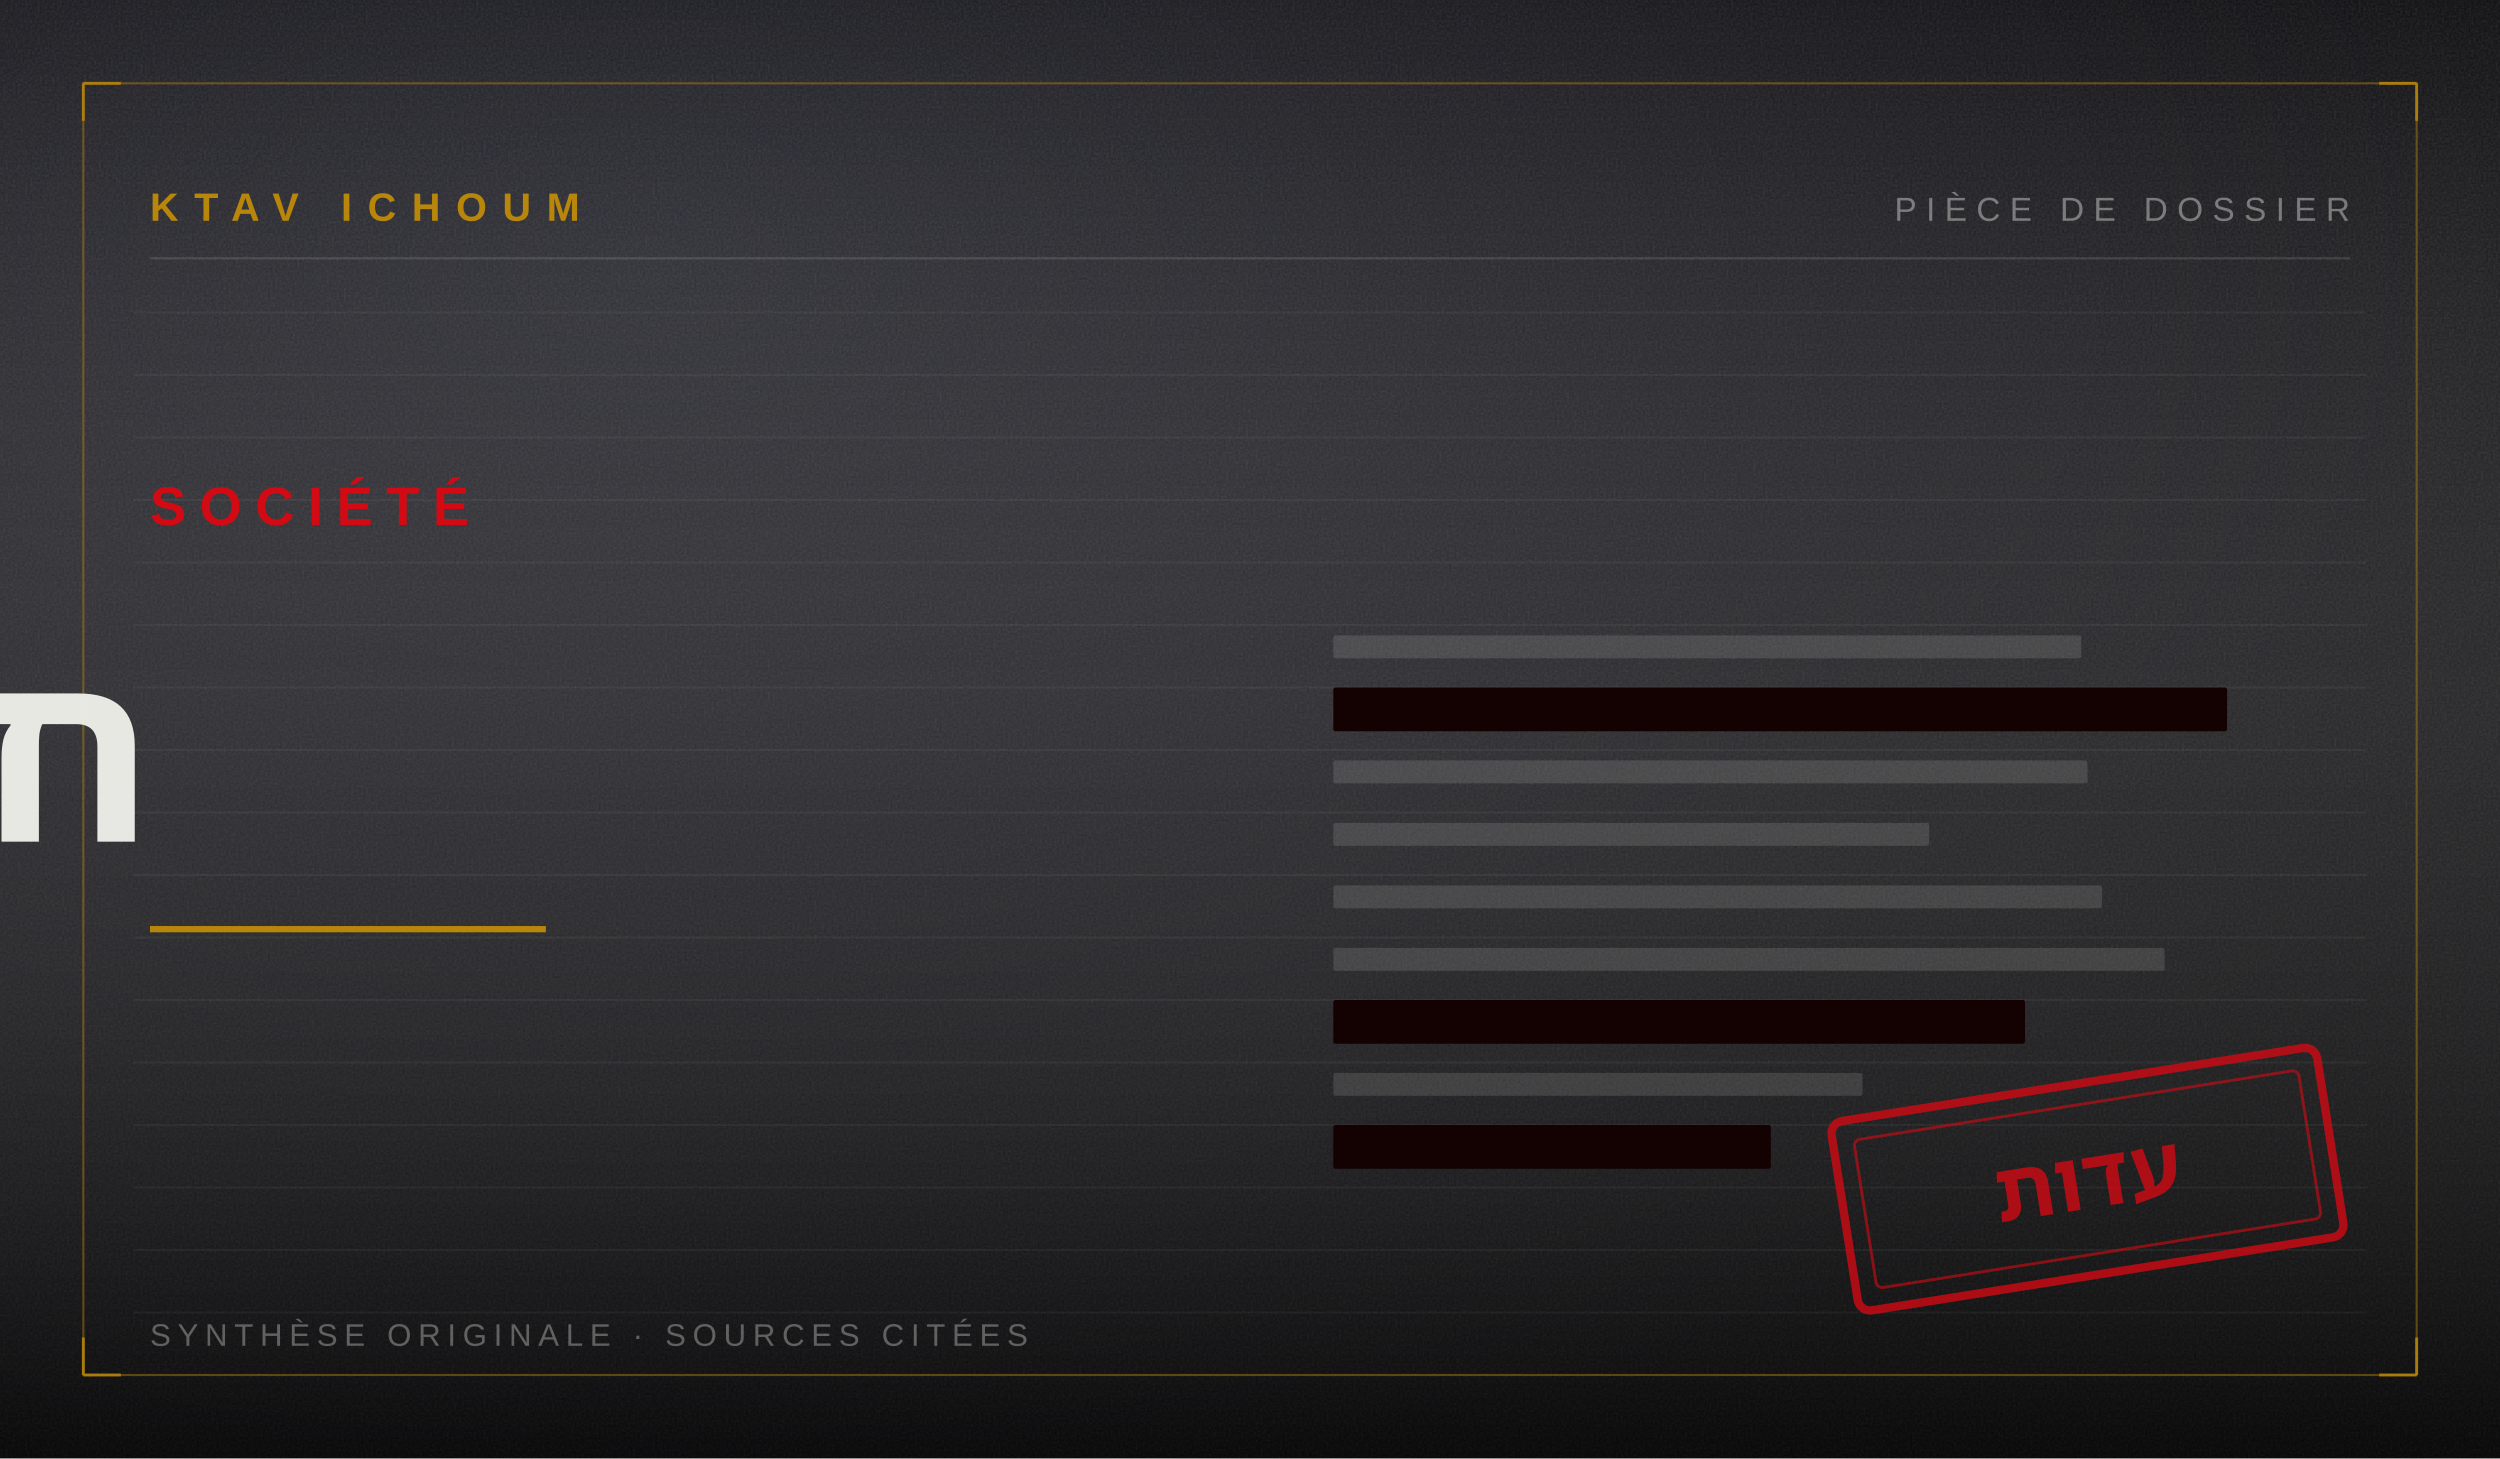
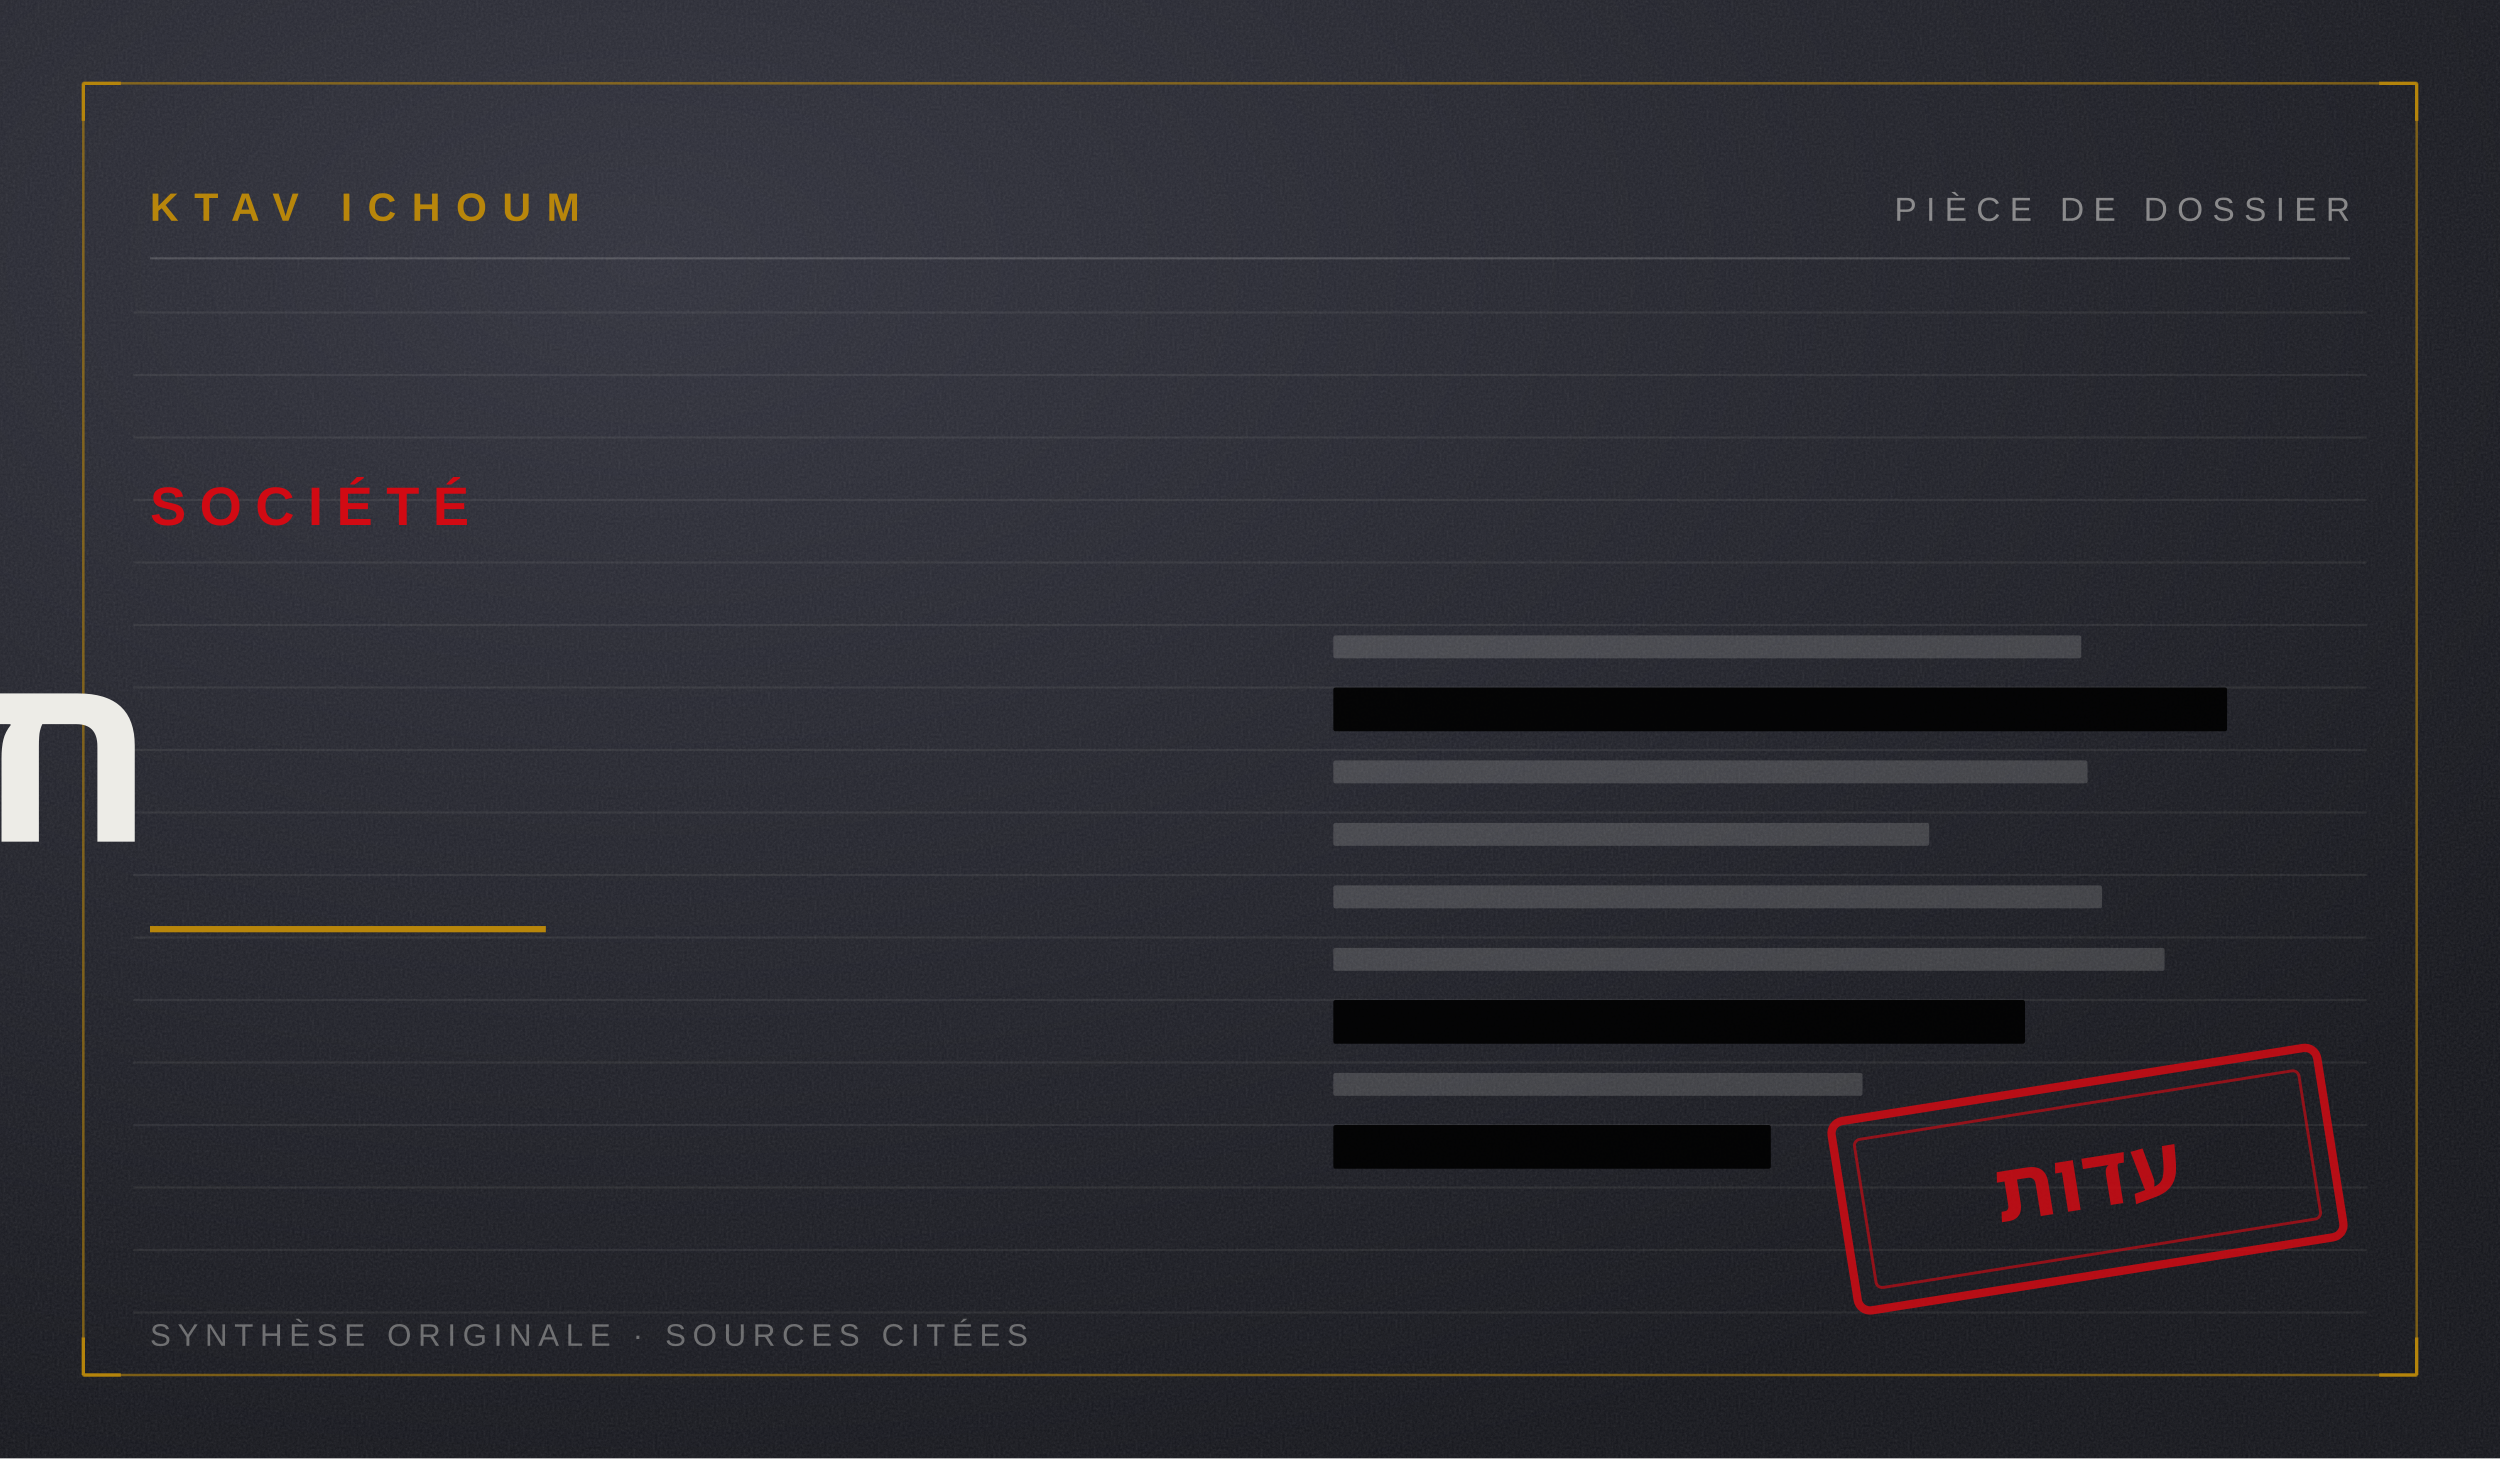
<svg xmlns="http://www.w3.org/2000/svg" viewBox="0 0 1200 700" width="1200" height="700" role="img" aria-label="SOCIÉTÉ — Ktav Ichoum">
  <defs>
-     <radialGradient id="lum" cx="26%" cy="18%" r="86%">
-       <stop offset="0" stop-color="#22222a" />
-       <stop offset="1" stop-color="#0B0B0D" />
+     <radialGradient id="lum" cx="26%" cy="18%" r="88%">
+       <stop offset="0" stop-color="#31323d" />
+       <stop offset="1" stop-color="#15161c" />
    </radialGradient>
    <filter id="grain">
      <feTurbulence type="fractalNoise" baseFrequency="0.85" numOctaves="3" seed="67" />
      <feColorMatrix type="saturate" values="0" />
    </filter>
-     <linearGradient id="fade" x1="0" y1="0" x2="0" y2="1">
-       <stop offset="0" stop-color="#fff" stop-opacity="0" />
-       <stop offset="1" stop-color="#000" stop-opacity=".45" />
-     </linearGradient>
  </defs>
  <rect width="1200" height="700" fill="url(#lum)" />
-   <g opacity=".14">
+   <g opacity=".12">
    <path d="M0 0h1200v700H0z" filter="url(#grain)" />
  </g>
-   <rect width="1200" height="700" fill="url(#fade)" />
-   <g opacity=".05" stroke="#EDECE7" stroke-width="1">
+   <g opacity=".07" stroke="#EDECE7" stroke-width="1">
    <path d="M64 150h1072" />
    <path d="M64 180h1072" />
    <path d="M64 210h1072" />
    <path d="M64 240h1072" />
    <path d="M64 270h1072" />
    <path d="M64 300h1072" />
    <path d="M64 330h1072" />
    <path d="M64 360h1072" />
    <path d="M64 390h1072" />
    <path d="M64 420h1072" />
    <path d="M64 450h1072" />
    <path d="M64 480h1072" />
    <path d="M64 510h1072" />
    <path d="M64 540h1072" />
    <path d="M64 570h1072" />
    <path d="M64 600h1072" />
    <path d="M64 630h1072" />
  </g>
-   <rect x="40" y="40" width="1120" height="620" fill="none" stroke="#b8860b" stroke-width="1" opacity=".45" />
-   <path d="M40 40h18M40 40v18" stroke="#b8860b" stroke-width="1.4" opacity=".85" />
-   <path d="M1160 40h-18M1160 40v18" stroke="#b8860b" stroke-width="1.4" opacity=".85" />
-   <path d="M40 660h18M40 660v-18" stroke="#b8860b" stroke-width="1.4" opacity=".85" />
-   <path d="M1160 660h-18M1160 660v-18" stroke="#b8860b" stroke-width="1.4" opacity=".85" />
+   <rect x="40" y="40" width="1120" height="620" fill="none" stroke="#b8860b" stroke-width="1.2" opacity=".6" />
+   <path d="M40 40h18M40 40v18" stroke="#b8860b" stroke-width="1.6" opacity=".95" />
+   <path d="M1160 40h-18M1160 40v18" stroke="#b8860b" stroke-width="1.6" opacity=".95" />
+   <path d="M40 660h18M40 660v-18" stroke="#b8860b" stroke-width="1.6" opacity=".95" />
+   <path d="M1160 660h-18M1160 660v-18" stroke="#b8860b" stroke-width="1.6" opacity=".95" />
  <text x="72" y="106" fill="#b8860b" font-family="Oswald,'Archivo Narrow','Arial Narrow',Arial,'Segoe UI',sans-serif" font-size="19" font-weight="600" letter-spacing="7.5">KTAV ICHOUM</text>
-   <text x="1128" y="106" text-anchor="end" fill="#EDECE7" opacity=".42" font-family="Oswald,'Archivo Narrow','Arial Narrow',Arial,'Segoe UI',sans-serif" font-size="16" letter-spacing="4.5">PIÈCE DE DOSSIER</text>
-   <path d="M72 124h1056" stroke="#EDECE7" stroke-width="1" opacity=".14" />
+   <text x="1128" y="106" text-anchor="end" fill="#EDECE7" opacity=".5" font-family="Oswald,'Archivo Narrow','Arial Narrow',Arial,'Segoe UI',sans-serif" font-size="16" letter-spacing="4.5">PIÈCE DE DOSSIER</text>
+   <path d="M72 124h1056" stroke="#EDECE7" stroke-width="1" opacity=".18" />
  <text x="72" y="252" fill="#d10a13" font-family="Oswald,'Archivo Narrow','Arial Narrow',Arial,'Segoe UI',sans-serif" font-size="26" font-weight="700" letter-spacing="6.5">SOCIÉTÉ</text>
-   <text x="72" y="404" fill="#EDECE7" font-family="'Segoe UI','Arial Hebrew','Noto Sans Hebrew',David,Arial,sans-serif" font-size="118" font-weight="700" opacity=".97" direction="rtl">חברה</text>
+   <text x="72" y="404" fill="#EDECE7" font-family="'Segoe UI','Arial Hebrew','Noto Sans Hebrew',David,Arial,sans-serif" font-size="118" font-weight="700" direction="rtl">חברה</text>
  <path d="M72 446h190" stroke="#b8860b" stroke-width="3" />
-   <rect x="640" y="305" width="359" height="11" fill="#EDECE7" opacity=".13" rx="1" />
-   <rect x="640" y="330" width="429" height="21" fill="#000" rx="1" />
-   <rect x="640" y="330" width="429" height="21" fill="#d10a13" opacity=".10" rx="1" />
-   <rect x="640" y="365" width="362" height="11" fill="#EDECE7" opacity=".13" rx="1" />
-   <rect x="640" y="395" width="286" height="11" fill="#EDECE7" opacity=".13" rx="1" />
-   <rect x="640" y="425" width="369" height="11" fill="#EDECE7" opacity=".13" rx="1" />
-   <rect x="640" y="455" width="399" height="11" fill="#EDECE7" opacity=".13" rx="1" />
-   <rect x="640" y="480" width="332" height="21" fill="#000" rx="1" />
-   <rect x="640" y="480" width="332" height="21" fill="#d10a13" opacity=".10" rx="1" />
-   <rect x="640" y="515" width="254" height="11" fill="#EDECE7" opacity=".13" rx="1" />
-   <rect x="640" y="540" width="210" height="21" fill="#000" rx="1" />
-   <rect x="640" y="540" width="210" height="21" fill="#d10a13" opacity=".10" rx="1" />
-   <g transform="translate(1002 566) rotate(-9)" opacity=".8">
+   <rect x="640" y="305" width="359" height="11" fill="#EDECE7" opacity=".17" rx="1" />
+   <rect x="640" y="330" width="429" height="21" fill="#000" opacity=".9" rx="1" />
+   <rect x="640" y="365" width="362" height="11" fill="#EDECE7" opacity=".17" rx="1" />
+   <rect x="640" y="395" width="286" height="11" fill="#EDECE7" opacity=".17" rx="1" />
+   <rect x="640" y="425" width="369" height="11" fill="#EDECE7" opacity=".17" rx="1" />
+   <rect x="640" y="455" width="399" height="11" fill="#EDECE7" opacity=".17" rx="1" />
+   <rect x="640" y="480" width="332" height="21" fill="#000" opacity=".9" rx="1" />
+   <rect x="640" y="515" width="254" height="11" fill="#EDECE7" opacity=".17" rx="1" />
+   <rect x="640" y="540" width="210" height="21" fill="#000" opacity=".9" rx="1" />
+   <g transform="translate(1002 566) rotate(-9)" opacity=".85">
    <rect x="-118" y="-46" width="236" height="92" rx="6" fill="none" stroke="#d10a13" stroke-width="4" />
    <rect x="-108" y="-36" width="216" height="72" rx="3" fill="none" stroke="#d10a13" stroke-width="1.4" opacity=".75" />
    <text x="0" y="14" text-anchor="middle" fill="#d10a13" font-family="'Segoe UI','Arial Hebrew','Noto Sans Hebrew',David,Arial,sans-serif" font-size="40" font-weight="700" direction="rtl">עדות</text>
  </g>
-   <text x="72" y="646" fill="#EDECE7" opacity=".34" font-family="Oswald,'Archivo Narrow','Arial Narrow',Arial,'Segoe UI',sans-serif" font-size="15" letter-spacing="3.2">SYNTHÈSE ORIGINALE · SOURCES CITÉES</text>
+   <text x="72" y="646" fill="#EDECE7" opacity=".38" font-family="Oswald,'Archivo Narrow','Arial Narrow',Arial,'Segoe UI',sans-serif" font-size="15" letter-spacing="3.2">SYNTHÈSE ORIGINALE · SOURCES CITÉES</text>
</svg>
